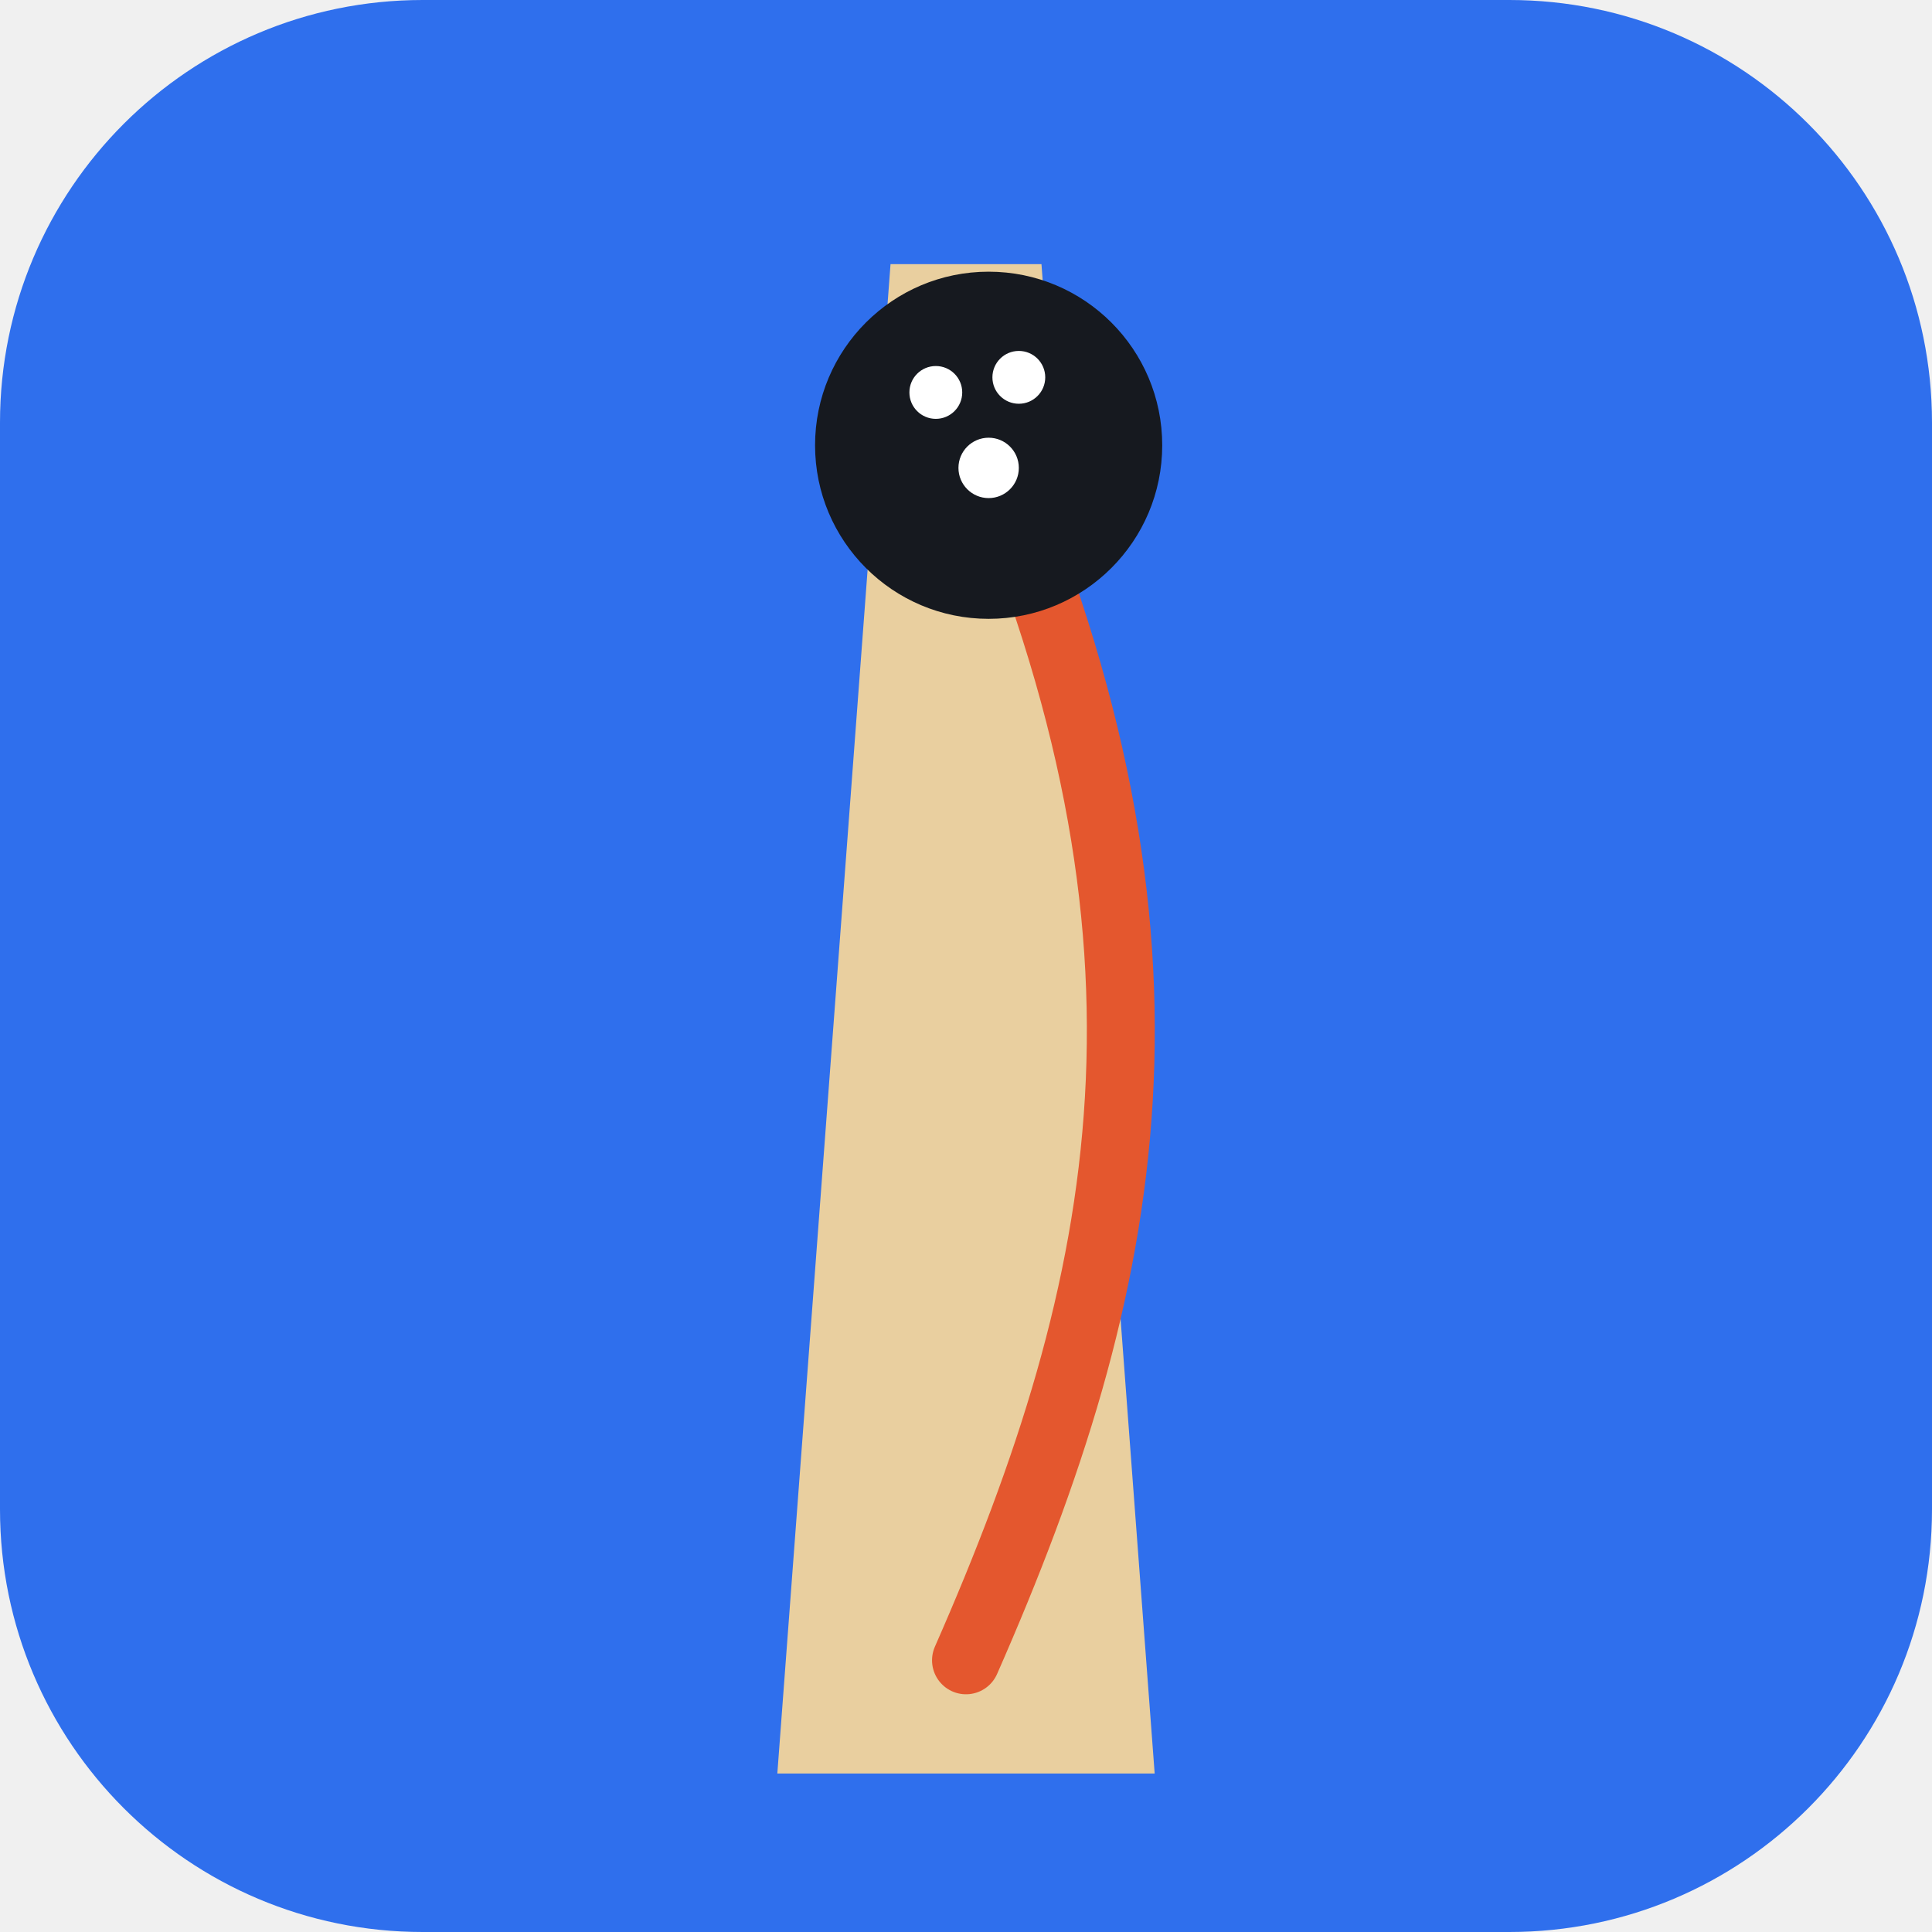
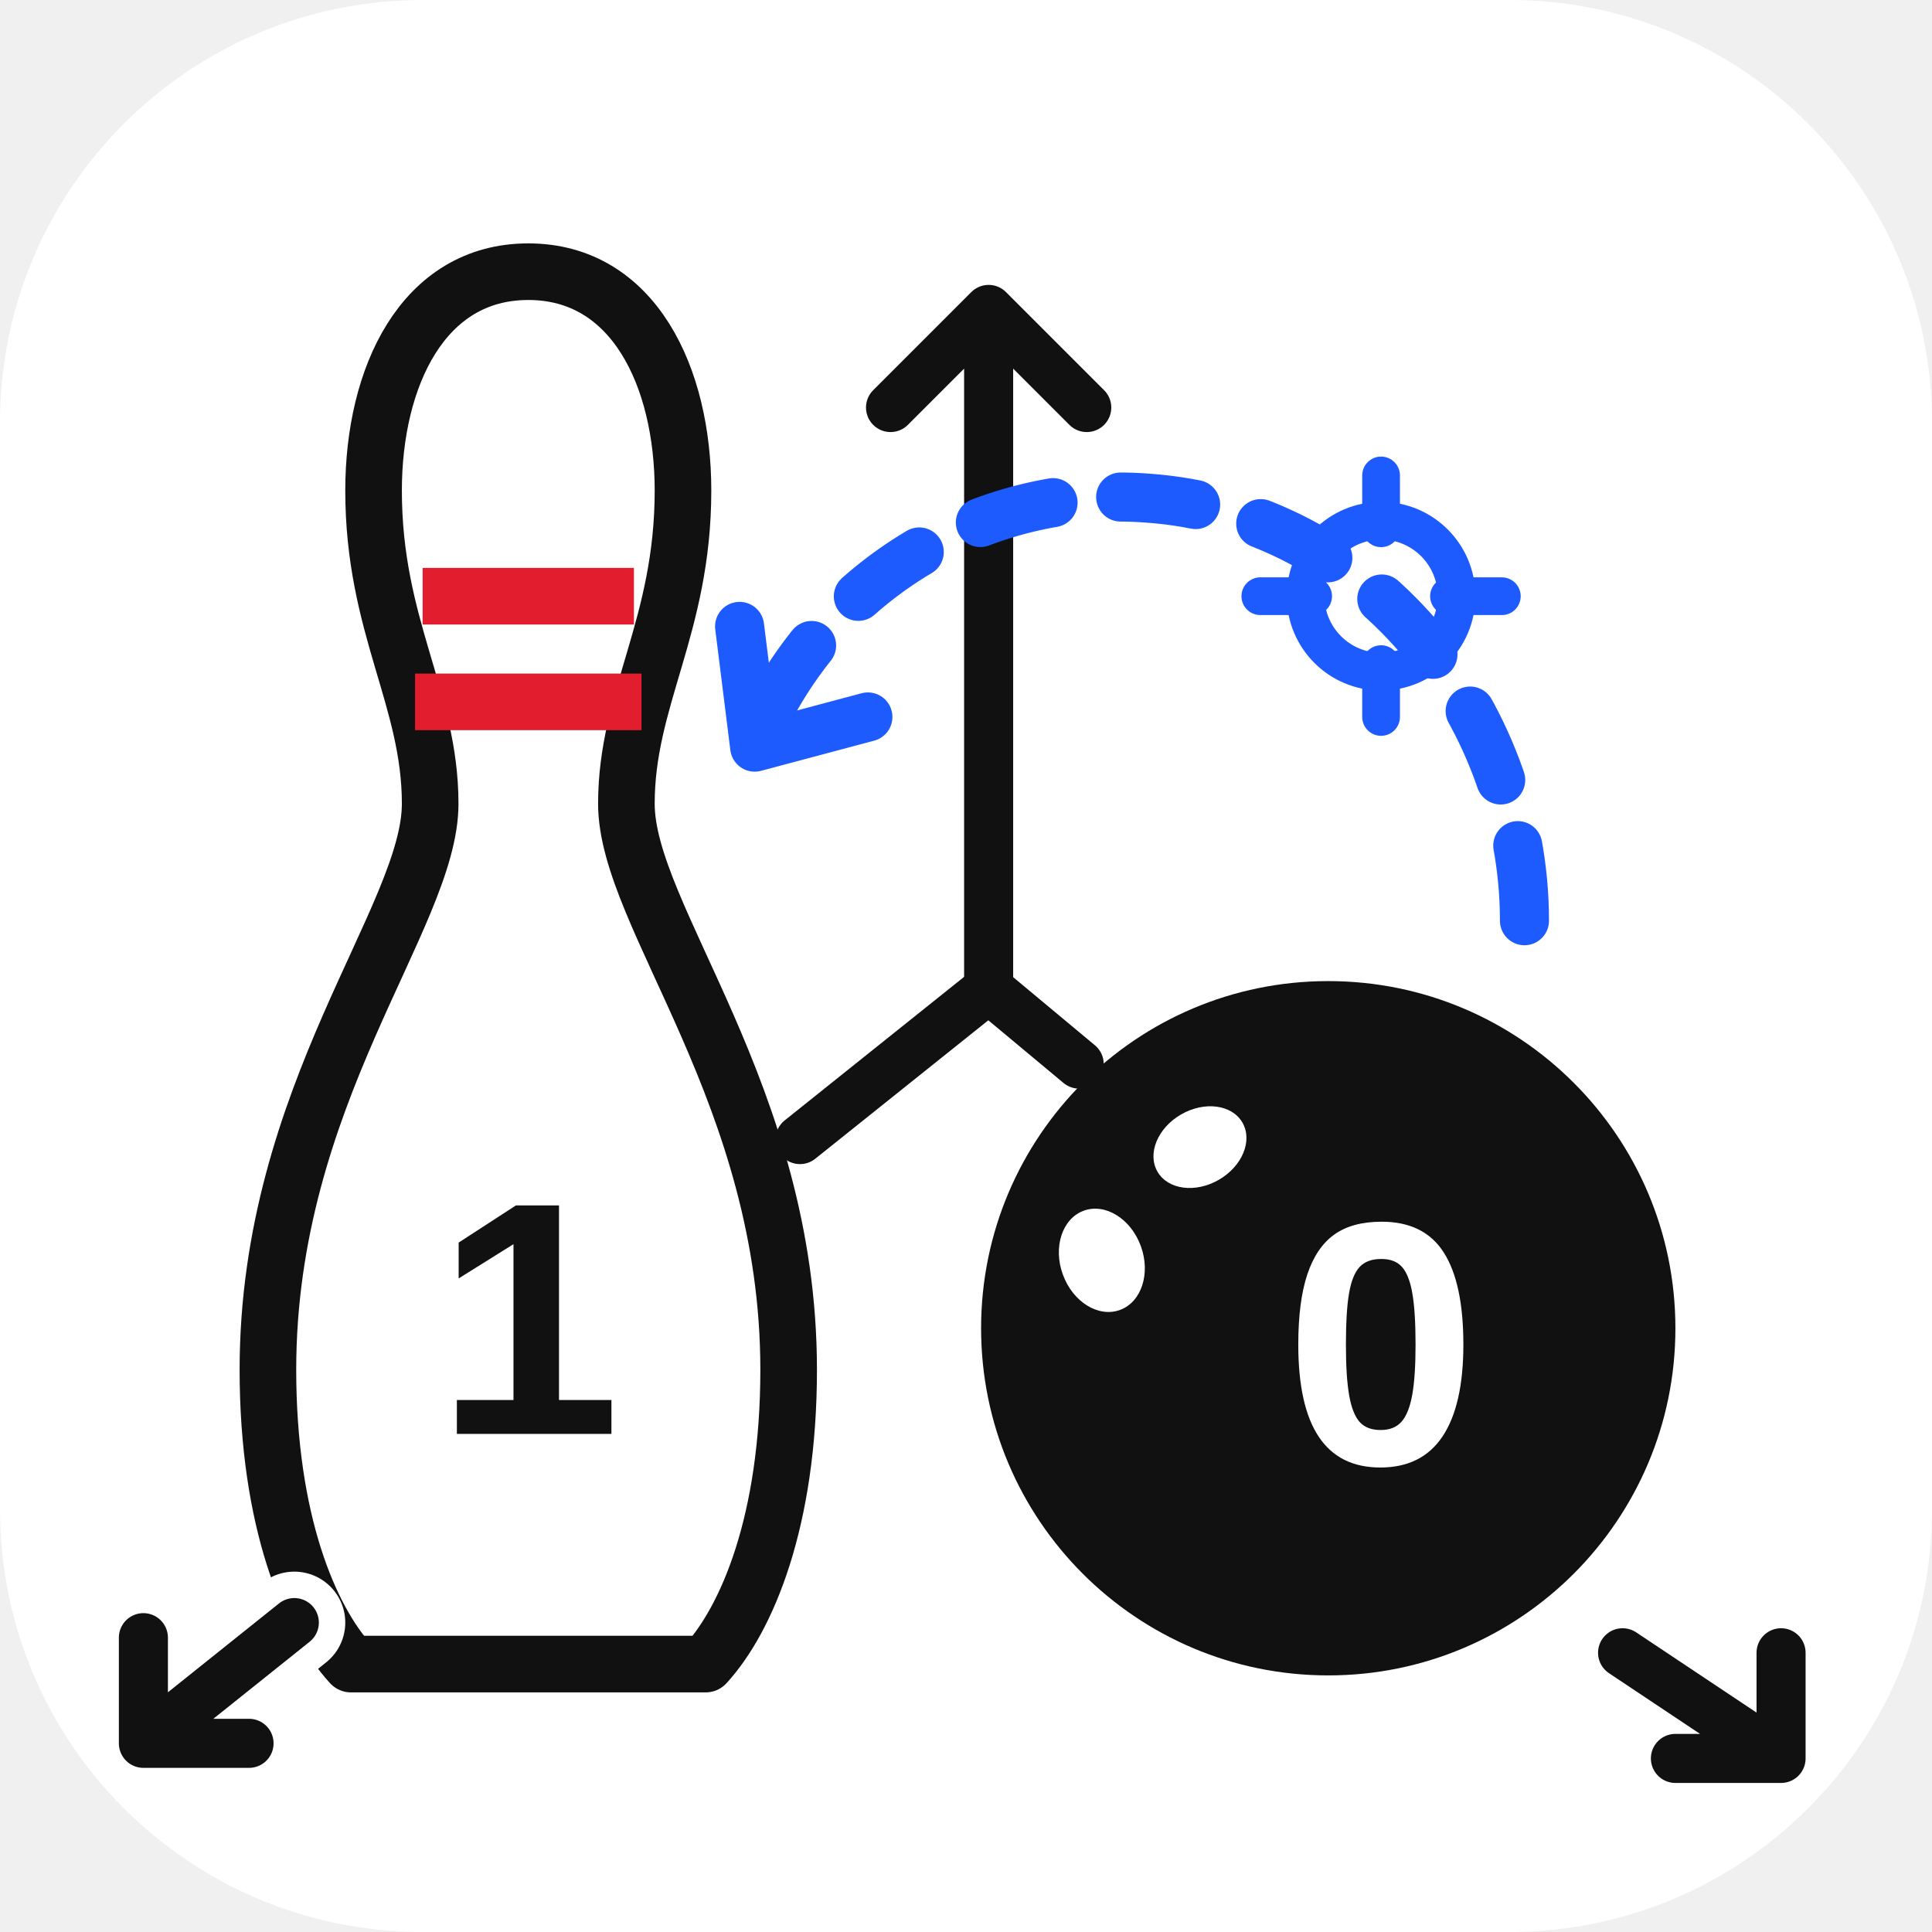
<svg xmlns="http://www.w3.org/2000/svg" viewBox="0 0 512 512">
-   <rect width="512" height="512" rx="112" fill="#2f6fed" />
-   <path d="M206 470 L236 70 L276 70 L306 470 Z" fill="#e9cf9f" />
-   <path d="M256 440 C 300 340, 318 250, 262 120" fill="none" stroke="#e4572e" stroke-width="18" stroke-linecap="round" />
-   <circle cx="262" cy="118" r="46" fill="#16191f" />
-   <circle cx="248" cy="104" r="7" fill="#fff" />
-   <circle cx="270" cy="100" r="7" fill="#fff" />
-   <circle cx="262" cy="124" r="8" fill="#fff" />
+   <rect width="512" height="512" rx="112" fill="#ffffff" />
+   <g stroke="#111" stroke-width="13" stroke-linecap="round" stroke-linejoin="round" fill="none">
+     <path d="M262 262V82M236 108l26-26 26 26" />
+     <path d="M262 262l-50 40M262 262l24 20" />
+   </g>
+   <path d="M140 72c-28 0-41 28-41 58 0 36 15 55 15 83 0 30-43 77-43 150 0 40 11 66 22 78h94c11-12 22-38 22-78 0-73-43-120-43-150 0-28 15-47 15-83 0-30-13-58-41-58z" fill="#fff" stroke="#111" stroke-width="15" stroke-linejoin="round" />
+   <path d="M112 158h56M110 186h60" stroke="#e11d2e" stroke-width="15" />
+   <text x="140" y="380" text-anchor="middle" font-family="Arial, Helvetica, sans-serif" font-weight="800" font-size="88" fill="#111">1</text>
+   <path d="M404 244C404 188 362 136 304 132C264 129 224 150 204 188" fill="none" stroke="#1d5bff" stroke-width="13" stroke-linecap="round" stroke-dasharray="20 18" />
+   <path d="M196 166l4 32 30-8" fill="none" stroke="#1d5bff" stroke-width="13" stroke-linecap="round" stroke-linejoin="round" />
+   <g stroke="#1d5bff" stroke-width="10" stroke-linecap="round" fill="none">
+     <circle cx="366" cy="158" r="20" />
+     <path d="M366 126v14M366 176v14M334 158h14M384 158h14" />
+   </g>
+   <circle cx="352" cy="352" r="92" fill="#111" />
+   <ellipse cx="318" cy="304" rx="13" ry="10" fill="#fff" transform="rotate(-30 318 304)" />
+   <ellipse cx="292" cy="334" rx="11" ry="14" fill="#fff" transform="rotate(-20 292 334)" />
+   <text x="366" y="388" text-anchor="middle" font-family="Arial, Helvetica, sans-serif" font-weight="800" font-size="92" fill="#fff">0</text>
+   <g stroke-linecap="round" stroke-linejoin="round" fill="none">
+     <path d="M78 430L38 462M38 434v28h28" stroke="#fff" stroke-width="27" />
+     <path d="M78 430L38 462M38 434v28h28" stroke="#111" stroke-width="13" />
+     <path d="M430 438L472 466M444 466h28v-28" stroke="#fff" stroke-width="27" />
+     <path d="M430 438L472 466M444 466h28v-28" stroke="#111" stroke-width="13" />
+   </g>
</svg>
